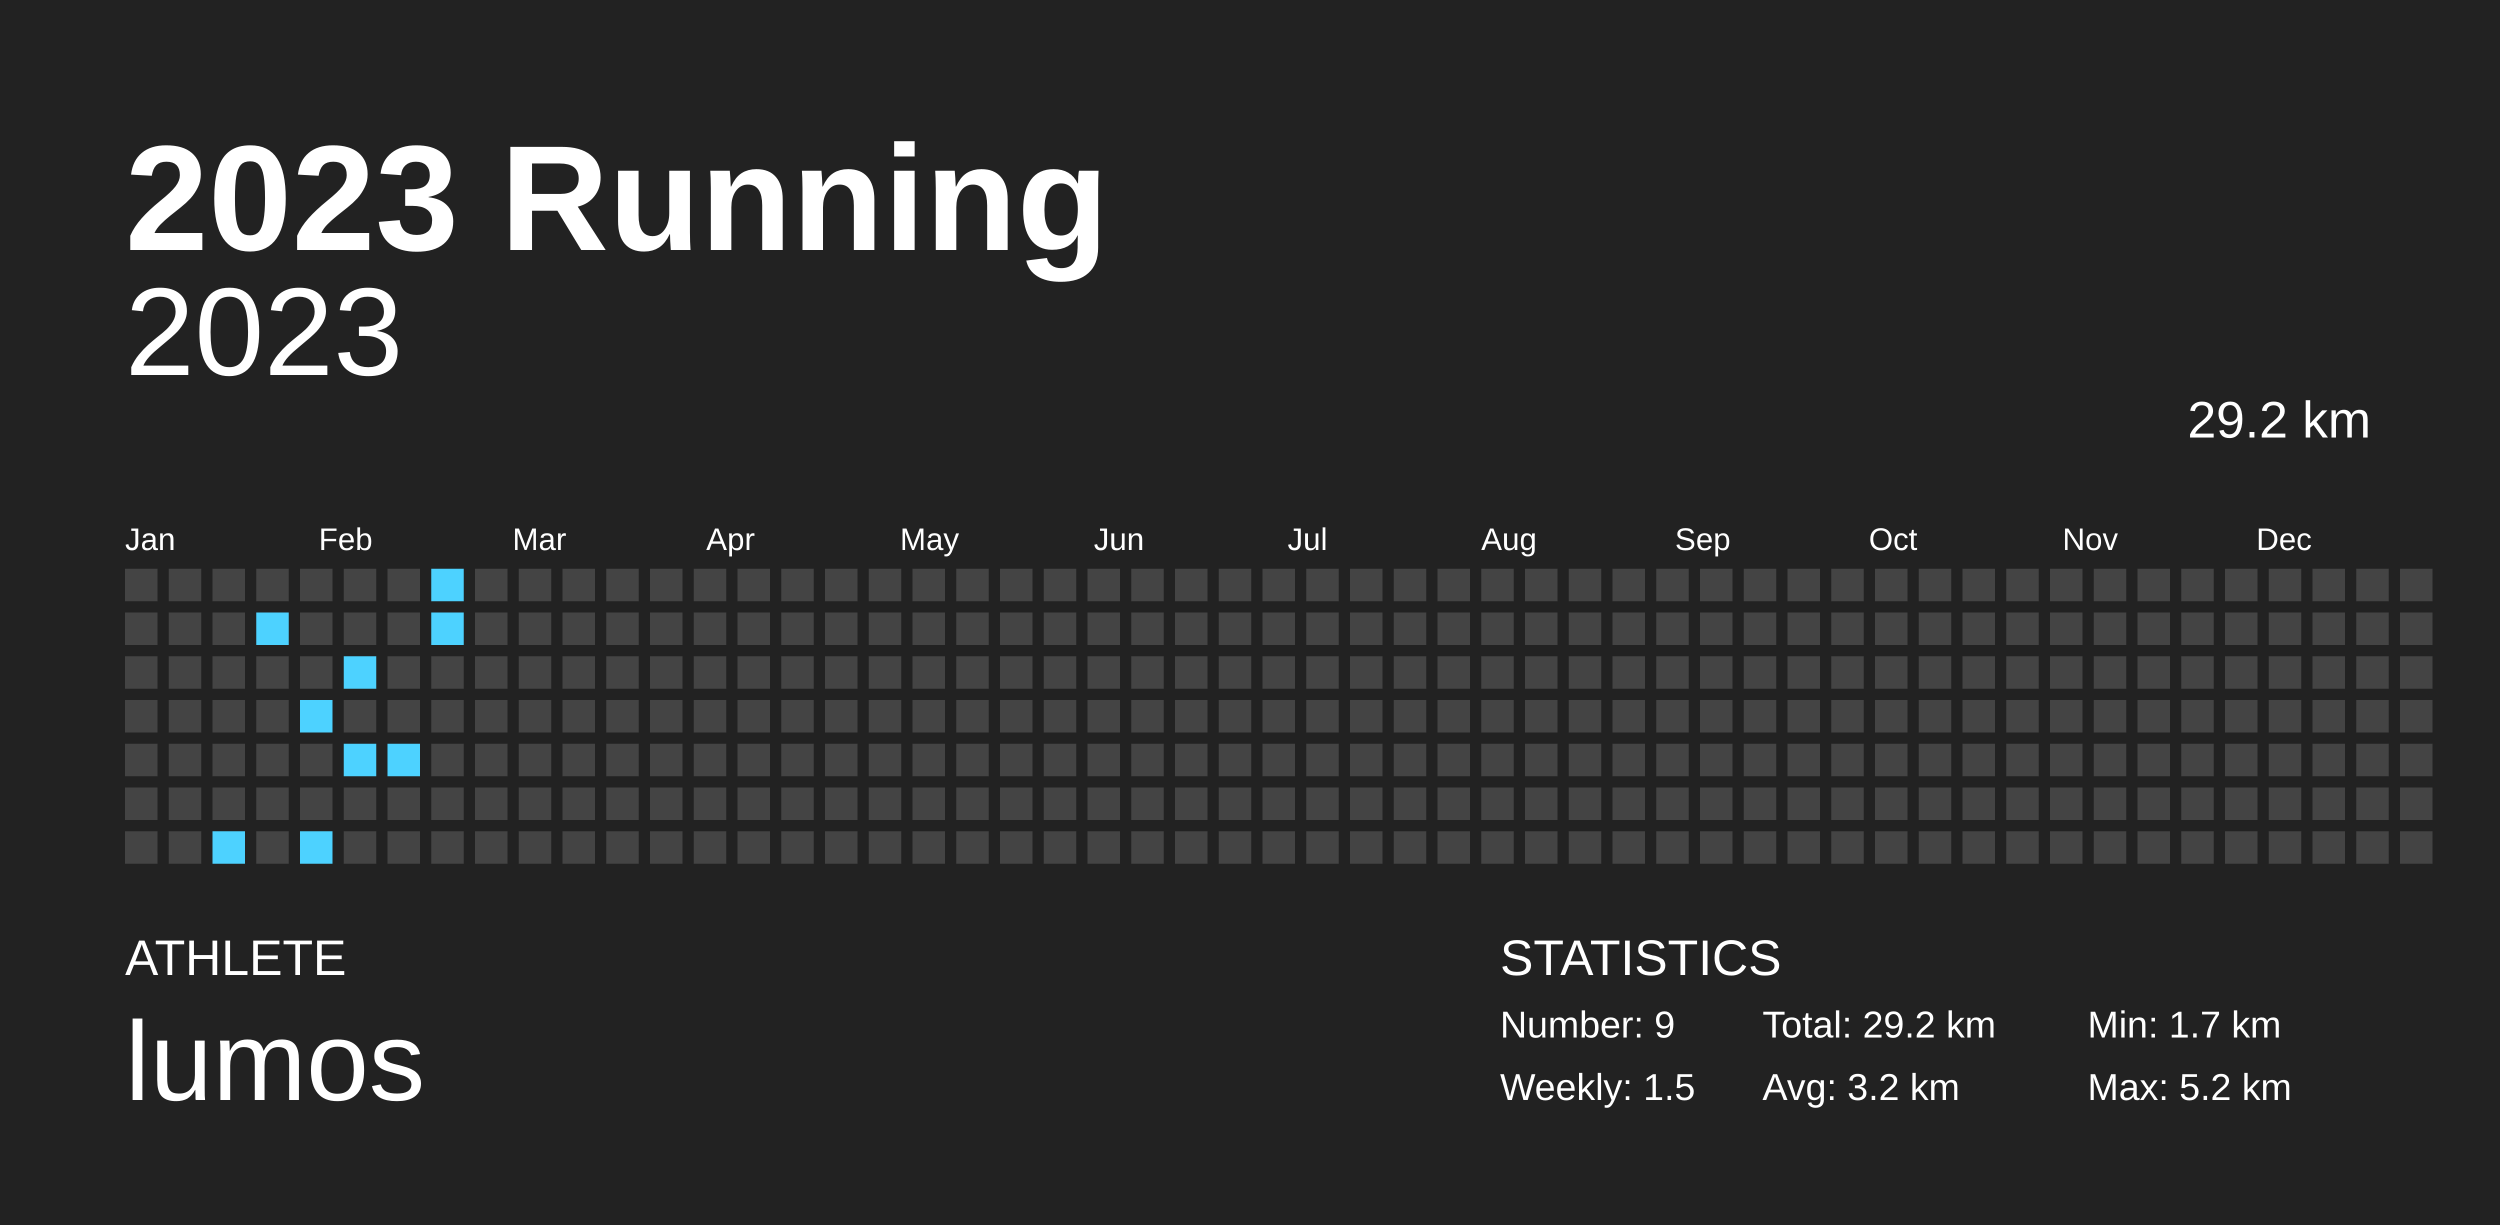
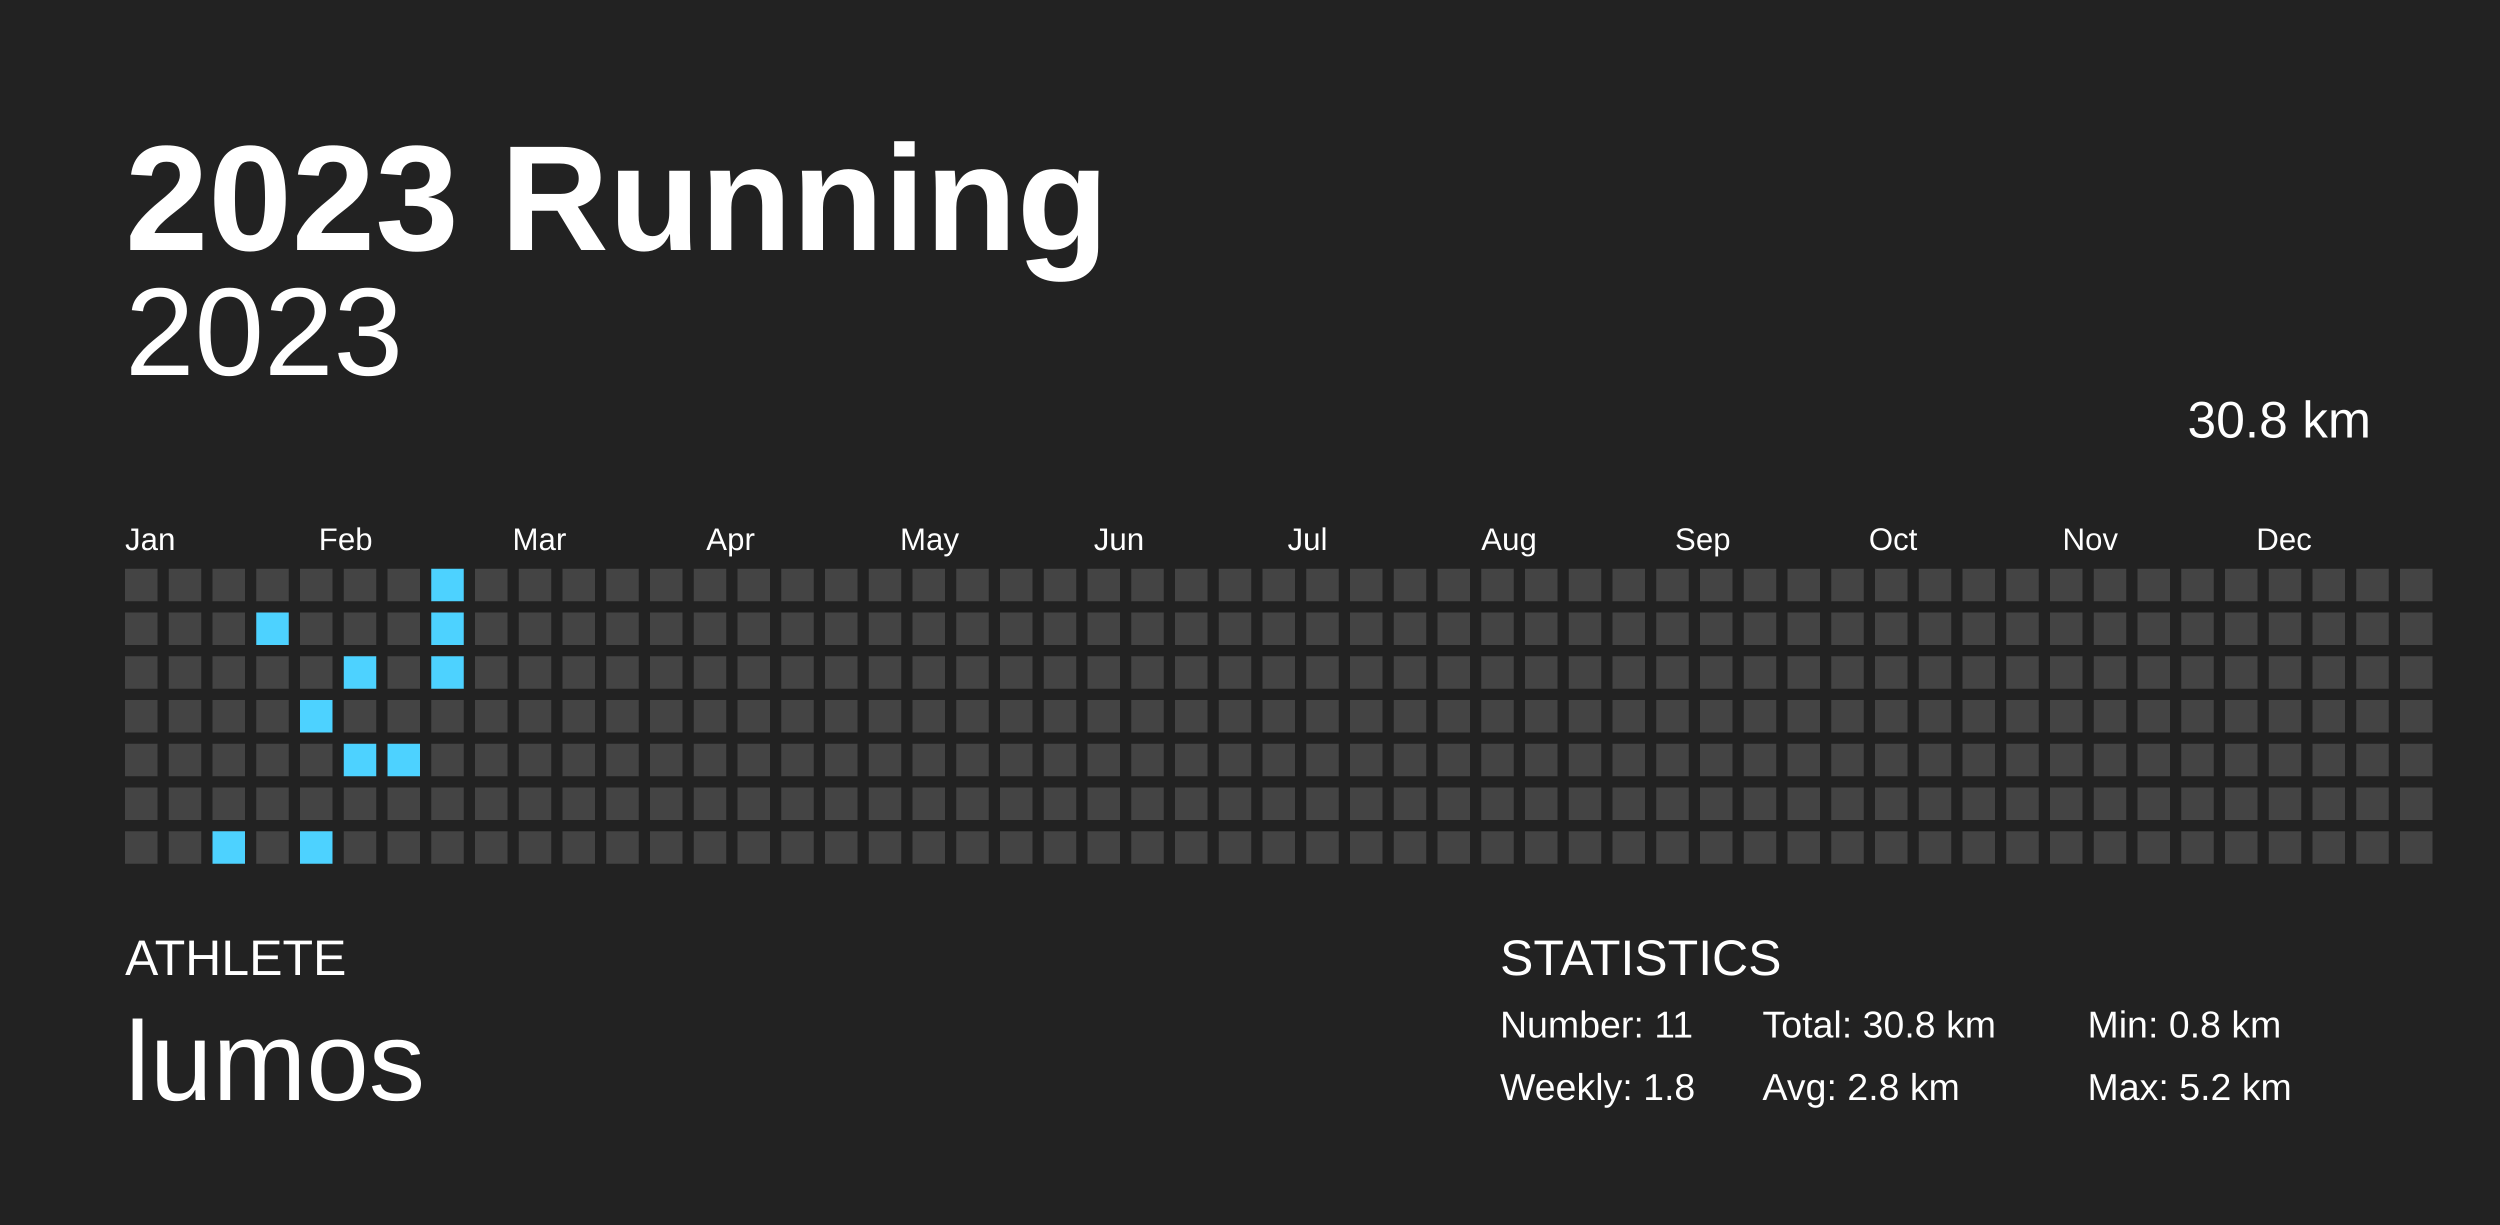
<svg xmlns="http://www.w3.org/2000/svg" baseProfile="full" height="98mm" version="1.1" viewBox="0,0,200,98" width="200mm">
  <defs />
  <rect fill="#222222" height="98" width="200" x="0" y="0" />
  <text fill="#FFFFFF" style="font-size:12px; font-family:Arial; font-weight:bold;" x="10" y="20">2023 Running</text>
  <text fill="#FFFFFF" style="font-size:4px; font-family:Arial" x="10" y="78">ATHLETE</text>
  <text fill="#FFFFFF" style="font-size:9px; font-family:Arial" x="10" y="88">lumos</text>
  <text fill="#FFFFFF" style="font-size:4px; font-family:Arial" x="120" y="78">STATISTICS</text>
-   <text fill="#FFFFFF" style="font-size:3px; font-family:Arial" x="120" y="83">Number: 9</text>
-   <text fill="#FFFFFF" style="font-size:3px; font-family:Arial" x="120" y="88">Weekly: 1.5</text>
-   <text fill="#FFFFFF" style="font-size:3px; font-family:Arial" x="141" y="83">Total: 29.2 km</text>
-   <text fill="#FFFFFF" style="font-size:3px; font-family:Arial" x="141" y="88">Avg: 3.2 km</text>
-   <text fill="#FFFFFF" style="font-size:3px; font-family:Arial" x="167" y="83">Min: 1.7 km</text>
+   <text fill="#FFFFFF" style="font-size:3px; font-family:Arial" x="120" y="83">Number: 11</text>
+   <text fill="#FFFFFF" style="font-size:3px; font-family:Arial" x="120" y="88">Weekly: 1.8</text>
+   <text fill="#FFFFFF" style="font-size:3px; font-family:Arial" x="141" y="83">Total: 30.8 km</text>
+   <text fill="#FFFFFF" style="font-size:3px; font-family:Arial" x="141" y="88">Avg: 2.8 km</text>
+   <text fill="#FFFFFF" style="font-size:3px; font-family:Arial" x="167" y="83">Min: 0.8 km</text>
  <text fill="#FFFFFF" style="font-size:3px; font-family:Arial" x="167" y="88">Max: 5.2 km</text>
  <text alignment-baseline="hanging" fill="#FFFFFF" style="font-size:10.0px; font-family:Arial;" x="10" y="30">2023</text>
-   <text alignment-baseline="hanging" fill="#FFFFFF" style="font-size:4.125px; font-family:Arial;" x="175" y="35">29.2 km</text>
+   <text alignment-baseline="hanging" fill="#FFFFFF" style="font-size:4.125px; font-family:Arial;" x="175" y="35">30.8 km</text>
  <text fill="#FFFFFF" style="font-size:2.5px; font-family:Arial" x="10.0" y="44">Jan</text>
  <text fill="#FFFFFF" style="font-size:2.5px; font-family:Arial" x="25.5" y="44">Feb</text>
  <text fill="#FFFFFF" style="font-size:2.5px; font-family:Arial" x="41.0" y="44">Mar</text>
  <text fill="#FFFFFF" style="font-size:2.5px; font-family:Arial" x="56.5" y="44">Apr</text>
  <text fill="#FFFFFF" style="font-size:2.5px; font-family:Arial" x="72.0" y="44">May</text>
  <text fill="#FFFFFF" style="font-size:2.5px; font-family:Arial" x="87.5" y="44">Jun</text>
  <text fill="#FFFFFF" style="font-size:2.5px; font-family:Arial" x="103.0" y="44">Jul</text>
  <text fill="#FFFFFF" style="font-size:2.5px; font-family:Arial" x="118.5" y="44">Aug</text>
  <text fill="#FFFFFF" style="font-size:2.5px; font-family:Arial" x="134.0" y="44">Sep</text>
  <text fill="#FFFFFF" style="font-size:2.5px; font-family:Arial" x="149.5" y="44">Oct</text>
  <text fill="#FFFFFF" style="font-size:2.5px; font-family:Arial" x="165.0" y="44">Nov</text>
  <text fill="#FFFFFF" style="font-size:2.5px; font-family:Arial" x="180.5" y="44">Dec</text>
  <rect fill="#444444" height="2.6" width="2.6" x="10.0" y="45.5" />
  <rect fill="#444444" height="2.6" width="2.6" x="10.0" y="49.0" />
  <rect fill="#444444" height="2.6" width="2.6" x="10.0" y="52.5" />
  <rect fill="#444444" height="2.6" width="2.6" x="10.0" y="56.0" />
  <rect fill="#444444" height="2.6" width="2.6" x="10.0" y="59.5" />
  <rect fill="#444444" height="2.6" width="2.6" x="10.0" y="63.0" />
  <rect fill="#444444" height="2.6" width="2.6" x="10.0" y="66.5" />
  <rect fill="#444444" height="2.6" width="2.6" x="13.5" y="45.5" />
  <rect fill="#444444" height="2.6" width="2.6" x="13.5" y="49.0" />
  <rect fill="#444444" height="2.6" width="2.6" x="13.5" y="52.5" />
  <rect fill="#444444" height="2.6" width="2.6" x="13.5" y="56.0" />
  <rect fill="#444444" height="2.6" width="2.6" x="13.5" y="59.5" />
  <rect fill="#444444" height="2.6" width="2.6" x="13.5" y="63.0" />
  <rect fill="#444444" height="2.6" width="2.6" x="13.5" y="66.5" />
  <rect fill="#444444" height="2.6" width="2.6" x="17.0" y="45.5" />
  <rect fill="#444444" height="2.6" width="2.6" x="17.0" y="49.0" />
  <rect fill="#444444" height="2.6" width="2.6" x="17.0" y="52.5" />
  <rect fill="#444444" height="2.6" width="2.6" x="17.0" y="56.0" />
  <rect fill="#444444" height="2.6" width="2.6" x="17.0" y="59.5" />
  <rect fill="#444444" height="2.6" width="2.6" x="17.0" y="63.0" />
  <rect fill="#4dd2ff" height="2.6" width="2.6" x="17.0" y="66.5" />
  <rect fill="#444444" height="2.6" width="2.6" x="20.5" y="45.5" />
  <rect fill="#4dd2ff" height="2.6" width="2.6" x="20.5" y="49.0" />
  <rect fill="#444444" height="2.6" width="2.6" x="20.5" y="52.5" />
  <rect fill="#444444" height="2.6" width="2.6" x="20.5" y="56.0" />
  <rect fill="#444444" height="2.6" width="2.6" x="20.5" y="59.5" />
  <rect fill="#444444" height="2.6" width="2.6" x="20.5" y="63.0" />
  <rect fill="#444444" height="2.6" width="2.6" x="20.5" y="66.5" />
  <rect fill="#444444" height="2.6" width="2.6" x="24.0" y="45.5" />
  <rect fill="#444444" height="2.6" width="2.6" x="24.0" y="49.0" />
  <rect fill="#444444" height="2.6" width="2.6" x="24.0" y="52.5" />
  <rect fill="#4dd2ff" height="2.6" width="2.6" x="24.0" y="56.0" />
  <rect fill="#444444" height="2.6" width="2.6" x="24.0" y="59.5" />
  <rect fill="#444444" height="2.6" width="2.6" x="24.0" y="63.0" />
  <rect fill="#4dd2ff" height="2.6" width="2.6" x="24.0" y="66.5" />
  <rect fill="#444444" height="2.6" width="2.6" x="27.5" y="45.5" />
  <rect fill="#444444" height="2.6" width="2.6" x="27.5" y="49.0" />
  <rect fill="#4dd2ff" height="2.6" width="2.6" x="27.5" y="52.5" />
  <rect fill="#444444" height="2.6" width="2.6" x="27.5" y="56.0" />
  <rect fill="#4dd2ff" height="2.6" width="2.6" x="27.5" y="59.5" />
  <rect fill="#444444" height="2.6" width="2.6" x="27.5" y="63.0" />
  <rect fill="#444444" height="2.6" width="2.6" x="27.5" y="66.5" />
  <rect fill="#444444" height="2.6" width="2.6" x="31.0" y="45.5" />
  <rect fill="#444444" height="2.6" width="2.6" x="31.0" y="49.0" />
  <rect fill="#444444" height="2.6" width="2.6" x="31.0" y="52.5" />
  <rect fill="#444444" height="2.6" width="2.6" x="31.0" y="56.0" />
  <rect fill="#4dd2ff" height="2.6" width="2.6" x="31.0" y="59.5" />
  <rect fill="#444444" height="2.6" width="2.6" x="31.0" y="63.0" />
  <rect fill="#444444" height="2.6" width="2.6" x="31.0" y="66.5" />
  <rect fill="#4dd2ff" height="2.6" width="2.6" x="34.5" y="45.5" />
  <rect fill="#4dd2ff" height="2.6" width="2.6" x="34.5" y="49.0" />
-   <rect fill="#444444" height="2.6" width="2.6" x="34.5" y="52.5" />
+   <rect fill="#4dd2ff" height="2.6" width="2.6" x="34.5" y="52.5" />
  <rect fill="#444444" height="2.6" width="2.6" x="34.5" y="56.0" />
  <rect fill="#444444" height="2.6" width="2.6" x="34.5" y="59.5" />
  <rect fill="#444444" height="2.6" width="2.6" x="34.5" y="63.0" />
  <rect fill="#444444" height="2.6" width="2.6" x="34.5" y="66.5" />
  <rect fill="#444444" height="2.6" width="2.6" x="38.0" y="45.5" />
  <rect fill="#444444" height="2.6" width="2.6" x="38.0" y="49.0" />
  <rect fill="#444444" height="2.6" width="2.6" x="38.0" y="52.5" />
  <rect fill="#444444" height="2.6" width="2.6" x="38.0" y="56.0" />
  <rect fill="#444444" height="2.6" width="2.6" x="38.0" y="59.5" />
  <rect fill="#444444" height="2.6" width="2.6" x="38.0" y="63.0" />
  <rect fill="#444444" height="2.6" width="2.6" x="38.0" y="66.5" />
  <rect fill="#444444" height="2.6" width="2.6" x="41.5" y="45.5" />
  <rect fill="#444444" height="2.6" width="2.6" x="41.5" y="49.0" />
  <rect fill="#444444" height="2.6" width="2.6" x="41.5" y="52.5" />
  <rect fill="#444444" height="2.6" width="2.6" x="41.5" y="56.0" />
  <rect fill="#444444" height="2.6" width="2.6" x="41.5" y="59.5" />
  <rect fill="#444444" height="2.6" width="2.6" x="41.5" y="63.0" />
  <rect fill="#444444" height="2.6" width="2.6" x="41.5" y="66.5" />
  <rect fill="#444444" height="2.6" width="2.6" x="45.0" y="45.5" />
  <rect fill="#444444" height="2.6" width="2.6" x="45.0" y="49.0" />
  <rect fill="#444444" height="2.6" width="2.6" x="45.0" y="52.5" />
  <rect fill="#444444" height="2.6" width="2.6" x="45.0" y="56.0" />
  <rect fill="#444444" height="2.6" width="2.6" x="45.0" y="59.5" />
  <rect fill="#444444" height="2.6" width="2.6" x="45.0" y="63.0" />
  <rect fill="#444444" height="2.6" width="2.6" x="45.0" y="66.5" />
  <rect fill="#444444" height="2.6" width="2.6" x="48.5" y="45.5" />
  <rect fill="#444444" height="2.6" width="2.6" x="48.5" y="49.0" />
  <rect fill="#444444" height="2.6" width="2.6" x="48.5" y="52.5" />
  <rect fill="#444444" height="2.6" width="2.6" x="48.5" y="56.0" />
  <rect fill="#444444" height="2.6" width="2.6" x="48.5" y="59.5" />
  <rect fill="#444444" height="2.6" width="2.6" x="48.5" y="63.0" />
  <rect fill="#444444" height="2.6" width="2.6" x="48.5" y="66.5" />
  <rect fill="#444444" height="2.6" width="2.6" x="52.0" y="45.5" />
  <rect fill="#444444" height="2.6" width="2.6" x="52.0" y="49.0" />
  <rect fill="#444444" height="2.6" width="2.6" x="52.0" y="52.5" />
  <rect fill="#444444" height="2.6" width="2.6" x="52.0" y="56.0" />
  <rect fill="#444444" height="2.6" width="2.6" x="52.0" y="59.5" />
  <rect fill="#444444" height="2.6" width="2.6" x="52.0" y="63.0" />
  <rect fill="#444444" height="2.6" width="2.6" x="52.0" y="66.5" />
  <rect fill="#444444" height="2.6" width="2.6" x="55.5" y="45.5" />
  <rect fill="#444444" height="2.6" width="2.6" x="55.5" y="49.0" />
  <rect fill="#444444" height="2.6" width="2.6" x="55.5" y="52.5" />
  <rect fill="#444444" height="2.6" width="2.6" x="55.5" y="56.0" />
  <rect fill="#444444" height="2.6" width="2.6" x="55.5" y="59.5" />
  <rect fill="#444444" height="2.6" width="2.6" x="55.5" y="63.0" />
  <rect fill="#444444" height="2.6" width="2.6" x="55.5" y="66.5" />
  <rect fill="#444444" height="2.6" width="2.6" x="59.0" y="45.5" />
  <rect fill="#444444" height="2.6" width="2.6" x="59.0" y="49.0" />
  <rect fill="#444444" height="2.6" width="2.6" x="59.0" y="52.5" />
  <rect fill="#444444" height="2.6" width="2.6" x="59.0" y="56.0" />
  <rect fill="#444444" height="2.6" width="2.6" x="59.0" y="59.5" />
  <rect fill="#444444" height="2.6" width="2.6" x="59.0" y="63.0" />
  <rect fill="#444444" height="2.6" width="2.6" x="59.0" y="66.5" />
  <rect fill="#444444" height="2.6" width="2.6" x="62.5" y="45.5" />
  <rect fill="#444444" height="2.6" width="2.6" x="62.5" y="49.0" />
  <rect fill="#444444" height="2.6" width="2.6" x="62.5" y="52.5" />
  <rect fill="#444444" height="2.6" width="2.6" x="62.5" y="56.0" />
  <rect fill="#444444" height="2.6" width="2.6" x="62.5" y="59.5" />
  <rect fill="#444444" height="2.6" width="2.6" x="62.5" y="63.0" />
  <rect fill="#444444" height="2.6" width="2.6" x="62.5" y="66.5" />
  <rect fill="#444444" height="2.6" width="2.6" x="66.0" y="45.5" />
  <rect fill="#444444" height="2.6" width="2.6" x="66.0" y="49.0" />
  <rect fill="#444444" height="2.6" width="2.6" x="66.0" y="52.5" />
  <rect fill="#444444" height="2.6" width="2.6" x="66.0" y="56.0" />
  <rect fill="#444444" height="2.6" width="2.6" x="66.0" y="59.5" />
  <rect fill="#444444" height="2.6" width="2.6" x="66.0" y="63.0" />
  <rect fill="#444444" height="2.6" width="2.6" x="66.0" y="66.5" />
  <rect fill="#444444" height="2.6" width="2.6" x="69.5" y="45.5" />
  <rect fill="#444444" height="2.6" width="2.6" x="69.5" y="49.0" />
  <rect fill="#444444" height="2.6" width="2.6" x="69.5" y="52.5" />
  <rect fill="#444444" height="2.6" width="2.6" x="69.5" y="56.0" />
  <rect fill="#444444" height="2.6" width="2.6" x="69.5" y="59.5" />
  <rect fill="#444444" height="2.6" width="2.6" x="69.5" y="63.0" />
  <rect fill="#444444" height="2.6" width="2.6" x="69.5" y="66.5" />
  <rect fill="#444444" height="2.6" width="2.6" x="73.0" y="45.5" />
  <rect fill="#444444" height="2.6" width="2.6" x="73.0" y="49.0" />
  <rect fill="#444444" height="2.6" width="2.6" x="73.0" y="52.5" />
  <rect fill="#444444" height="2.6" width="2.6" x="73.0" y="56.0" />
  <rect fill="#444444" height="2.6" width="2.6" x="73.0" y="59.5" />
  <rect fill="#444444" height="2.6" width="2.6" x="73.0" y="63.0" />
  <rect fill="#444444" height="2.6" width="2.6" x="73.0" y="66.5" />
  <rect fill="#444444" height="2.6" width="2.6" x="76.5" y="45.5" />
  <rect fill="#444444" height="2.6" width="2.6" x="76.5" y="49.0" />
  <rect fill="#444444" height="2.6" width="2.6" x="76.5" y="52.5" />
  <rect fill="#444444" height="2.6" width="2.6" x="76.5" y="56.0" />
  <rect fill="#444444" height="2.6" width="2.6" x="76.5" y="59.5" />
  <rect fill="#444444" height="2.6" width="2.6" x="76.5" y="63.0" />
  <rect fill="#444444" height="2.6" width="2.6" x="76.5" y="66.5" />
  <rect fill="#444444" height="2.6" width="2.6" x="80.0" y="45.5" />
  <rect fill="#444444" height="2.6" width="2.6" x="80.0" y="49.0" />
  <rect fill="#444444" height="2.6" width="2.6" x="80.0" y="52.5" />
  <rect fill="#444444" height="2.6" width="2.6" x="80.0" y="56.0" />
  <rect fill="#444444" height="2.6" width="2.6" x="80.0" y="59.5" />
  <rect fill="#444444" height="2.6" width="2.6" x="80.0" y="63.0" />
  <rect fill="#444444" height="2.6" width="2.6" x="80.0" y="66.5" />
  <rect fill="#444444" height="2.6" width="2.6" x="83.5" y="45.5" />
  <rect fill="#444444" height="2.6" width="2.6" x="83.5" y="49.0" />
  <rect fill="#444444" height="2.6" width="2.6" x="83.5" y="52.5" />
  <rect fill="#444444" height="2.6" width="2.6" x="83.5" y="56.0" />
  <rect fill="#444444" height="2.6" width="2.6" x="83.5" y="59.5" />
  <rect fill="#444444" height="2.6" width="2.6" x="83.5" y="63.0" />
  <rect fill="#444444" height="2.6" width="2.6" x="83.5" y="66.5" />
  <rect fill="#444444" height="2.6" width="2.6" x="87.0" y="45.5" />
  <rect fill="#444444" height="2.6" width="2.6" x="87.0" y="49.0" />
  <rect fill="#444444" height="2.6" width="2.6" x="87.0" y="52.5" />
  <rect fill="#444444" height="2.6" width="2.6" x="87.0" y="56.0" />
  <rect fill="#444444" height="2.6" width="2.6" x="87.0" y="59.5" />
  <rect fill="#444444" height="2.6" width="2.6" x="87.0" y="63.0" />
  <rect fill="#444444" height="2.6" width="2.6" x="87.0" y="66.5" />
  <rect fill="#444444" height="2.6" width="2.6" x="90.5" y="45.5" />
  <rect fill="#444444" height="2.6" width="2.6" x="90.5" y="49.0" />
  <rect fill="#444444" height="2.6" width="2.6" x="90.5" y="52.5" />
  <rect fill="#444444" height="2.6" width="2.6" x="90.5" y="56.0" />
  <rect fill="#444444" height="2.6" width="2.6" x="90.5" y="59.5" />
  <rect fill="#444444" height="2.6" width="2.6" x="90.5" y="63.0" />
  <rect fill="#444444" height="2.6" width="2.6" x="90.5" y="66.5" />
  <rect fill="#444444" height="2.6" width="2.6" x="94.0" y="45.5" />
  <rect fill="#444444" height="2.6" width="2.6" x="94.0" y="49.0" />
  <rect fill="#444444" height="2.6" width="2.6" x="94.0" y="52.5" />
  <rect fill="#444444" height="2.6" width="2.6" x="94.0" y="56.0" />
  <rect fill="#444444" height="2.6" width="2.6" x="94.0" y="59.5" />
  <rect fill="#444444" height="2.6" width="2.6" x="94.0" y="63.0" />
  <rect fill="#444444" height="2.6" width="2.6" x="94.0" y="66.5" />
  <rect fill="#444444" height="2.6" width="2.6" x="97.5" y="45.5" />
  <rect fill="#444444" height="2.6" width="2.6" x="97.5" y="49.0" />
  <rect fill="#444444" height="2.6" width="2.6" x="97.5" y="52.5" />
  <rect fill="#444444" height="2.6" width="2.6" x="97.5" y="56.0" />
  <rect fill="#444444" height="2.6" width="2.6" x="97.5" y="59.5" />
  <rect fill="#444444" height="2.6" width="2.6" x="97.5" y="63.0" />
  <rect fill="#444444" height="2.6" width="2.6" x="97.5" y="66.5" />
  <rect fill="#444444" height="2.6" width="2.6" x="101.0" y="45.5" />
  <rect fill="#444444" height="2.6" width="2.6" x="101.0" y="49.0" />
  <rect fill="#444444" height="2.6" width="2.6" x="101.0" y="52.5" />
  <rect fill="#444444" height="2.6" width="2.6" x="101.0" y="56.0" />
  <rect fill="#444444" height="2.6" width="2.6" x="101.0" y="59.5" />
  <rect fill="#444444" height="2.6" width="2.6" x="101.0" y="63.0" />
  <rect fill="#444444" height="2.6" width="2.6" x="101.0" y="66.5" />
  <rect fill="#444444" height="2.6" width="2.6" x="104.5" y="45.5" />
  <rect fill="#444444" height="2.6" width="2.6" x="104.5" y="49.0" />
  <rect fill="#444444" height="2.6" width="2.6" x="104.5" y="52.5" />
  <rect fill="#444444" height="2.6" width="2.6" x="104.5" y="56.0" />
  <rect fill="#444444" height="2.6" width="2.6" x="104.5" y="59.5" />
  <rect fill="#444444" height="2.6" width="2.6" x="104.5" y="63.0" />
  <rect fill="#444444" height="2.6" width="2.6" x="104.5" y="66.5" />
  <rect fill="#444444" height="2.6" width="2.6" x="108.0" y="45.5" />
  <rect fill="#444444" height="2.6" width="2.6" x="108.0" y="49.0" />
  <rect fill="#444444" height="2.6" width="2.6" x="108.0" y="52.5" />
  <rect fill="#444444" height="2.6" width="2.6" x="108.0" y="56.0" />
  <rect fill="#444444" height="2.6" width="2.6" x="108.0" y="59.5" />
  <rect fill="#444444" height="2.6" width="2.6" x="108.0" y="63.0" />
  <rect fill="#444444" height="2.6" width="2.6" x="108.0" y="66.5" />
  <rect fill="#444444" height="2.6" width="2.6" x="111.5" y="45.5" />
  <rect fill="#444444" height="2.6" width="2.6" x="111.5" y="49.0" />
  <rect fill="#444444" height="2.6" width="2.6" x="111.5" y="52.5" />
  <rect fill="#444444" height="2.6" width="2.6" x="111.5" y="56.0" />
  <rect fill="#444444" height="2.6" width="2.6" x="111.5" y="59.5" />
  <rect fill="#444444" height="2.6" width="2.6" x="111.5" y="63.0" />
  <rect fill="#444444" height="2.6" width="2.6" x="111.5" y="66.5" />
  <rect fill="#444444" height="2.6" width="2.6" x="115.0" y="45.5" />
  <rect fill="#444444" height="2.6" width="2.6" x="115.0" y="49.0" />
  <rect fill="#444444" height="2.6" width="2.6" x="115.0" y="52.5" />
  <rect fill="#444444" height="2.6" width="2.6" x="115.0" y="56.0" />
  <rect fill="#444444" height="2.6" width="2.6" x="115.0" y="59.5" />
  <rect fill="#444444" height="2.6" width="2.6" x="115.0" y="63.0" />
  <rect fill="#444444" height="2.6" width="2.6" x="115.0" y="66.5" />
  <rect fill="#444444" height="2.6" width="2.6" x="118.5" y="45.5" />
  <rect fill="#444444" height="2.6" width="2.6" x="118.5" y="49.0" />
  <rect fill="#444444" height="2.6" width="2.6" x="118.5" y="52.5" />
  <rect fill="#444444" height="2.6" width="2.6" x="118.5" y="56.0" />
  <rect fill="#444444" height="2.6" width="2.6" x="118.5" y="59.5" />
  <rect fill="#444444" height="2.6" width="2.6" x="118.5" y="63.0" />
  <rect fill="#444444" height="2.6" width="2.6" x="118.5" y="66.5" />
  <rect fill="#444444" height="2.6" width="2.6" x="122.0" y="45.5" />
  <rect fill="#444444" height="2.6" width="2.6" x="122.0" y="49.0" />
  <rect fill="#444444" height="2.6" width="2.6" x="122.0" y="52.5" />
  <rect fill="#444444" height="2.6" width="2.6" x="122.0" y="56.0" />
  <rect fill="#444444" height="2.6" width="2.6" x="122.0" y="59.5" />
  <rect fill="#444444" height="2.6" width="2.6" x="122.0" y="63.0" />
  <rect fill="#444444" height="2.6" width="2.6" x="122.0" y="66.5" />
  <rect fill="#444444" height="2.6" width="2.6" x="125.5" y="45.5" />
  <rect fill="#444444" height="2.6" width="2.6" x="125.5" y="49.0" />
  <rect fill="#444444" height="2.6" width="2.6" x="125.5" y="52.5" />
  <rect fill="#444444" height="2.6" width="2.6" x="125.5" y="56.0" />
  <rect fill="#444444" height="2.6" width="2.6" x="125.5" y="59.5" />
  <rect fill="#444444" height="2.6" width="2.6" x="125.5" y="63.0" />
  <rect fill="#444444" height="2.6" width="2.6" x="125.5" y="66.5" />
  <rect fill="#444444" height="2.6" width="2.6" x="129.0" y="45.5" />
  <rect fill="#444444" height="2.6" width="2.6" x="129.0" y="49.0" />
  <rect fill="#444444" height="2.6" width="2.6" x="129.0" y="52.5" />
  <rect fill="#444444" height="2.6" width="2.6" x="129.0" y="56.0" />
  <rect fill="#444444" height="2.6" width="2.6" x="129.0" y="59.5" />
  <rect fill="#444444" height="2.6" width="2.6" x="129.0" y="63.0" />
  <rect fill="#444444" height="2.6" width="2.6" x="129.0" y="66.5" />
  <rect fill="#444444" height="2.6" width="2.6" x="132.5" y="45.5" />
  <rect fill="#444444" height="2.6" width="2.6" x="132.5" y="49.0" />
  <rect fill="#444444" height="2.6" width="2.6" x="132.5" y="52.5" />
  <rect fill="#444444" height="2.6" width="2.6" x="132.5" y="56.0" />
  <rect fill="#444444" height="2.6" width="2.6" x="132.5" y="59.5" />
  <rect fill="#444444" height="2.6" width="2.6" x="132.5" y="63.0" />
  <rect fill="#444444" height="2.6" width="2.6" x="132.5" y="66.5" />
  <rect fill="#444444" height="2.6" width="2.6" x="136.0" y="45.5" />
  <rect fill="#444444" height="2.6" width="2.6" x="136.0" y="49.0" />
  <rect fill="#444444" height="2.6" width="2.6" x="136.0" y="52.5" />
  <rect fill="#444444" height="2.6" width="2.6" x="136.0" y="56.0" />
  <rect fill="#444444" height="2.6" width="2.6" x="136.0" y="59.5" />
  <rect fill="#444444" height="2.6" width="2.6" x="136.0" y="63.0" />
  <rect fill="#444444" height="2.6" width="2.6" x="136.0" y="66.5" />
  <rect fill="#444444" height="2.6" width="2.6" x="139.5" y="45.5" />
  <rect fill="#444444" height="2.6" width="2.6" x="139.5" y="49.0" />
  <rect fill="#444444" height="2.6" width="2.6" x="139.5" y="52.5" />
  <rect fill="#444444" height="2.6" width="2.6" x="139.5" y="56.0" />
  <rect fill="#444444" height="2.6" width="2.6" x="139.5" y="59.5" />
  <rect fill="#444444" height="2.6" width="2.6" x="139.5" y="63.0" />
  <rect fill="#444444" height="2.6" width="2.6" x="139.5" y="66.5" />
  <rect fill="#444444" height="2.6" width="2.6" x="143.0" y="45.5" />
  <rect fill="#444444" height="2.6" width="2.6" x="143.0" y="49.0" />
  <rect fill="#444444" height="2.6" width="2.6" x="143.0" y="52.5" />
  <rect fill="#444444" height="2.6" width="2.6" x="143.0" y="56.0" />
  <rect fill="#444444" height="2.6" width="2.6" x="143.0" y="59.5" />
  <rect fill="#444444" height="2.6" width="2.6" x="143.0" y="63.0" />
  <rect fill="#444444" height="2.6" width="2.6" x="143.0" y="66.5" />
  <rect fill="#444444" height="2.6" width="2.6" x="146.5" y="45.5" />
  <rect fill="#444444" height="2.6" width="2.6" x="146.5" y="49.0" />
  <rect fill="#444444" height="2.6" width="2.6" x="146.5" y="52.5" />
  <rect fill="#444444" height="2.6" width="2.6" x="146.5" y="56.0" />
  <rect fill="#444444" height="2.6" width="2.6" x="146.5" y="59.5" />
  <rect fill="#444444" height="2.6" width="2.6" x="146.5" y="63.0" />
  <rect fill="#444444" height="2.6" width="2.6" x="146.5" y="66.5" />
  <rect fill="#444444" height="2.6" width="2.6" x="150.0" y="45.5" />
  <rect fill="#444444" height="2.6" width="2.6" x="150.0" y="49.0" />
  <rect fill="#444444" height="2.6" width="2.6" x="150.0" y="52.5" />
  <rect fill="#444444" height="2.6" width="2.6" x="150.0" y="56.0" />
  <rect fill="#444444" height="2.6" width="2.6" x="150.0" y="59.5" />
  <rect fill="#444444" height="2.6" width="2.6" x="150.0" y="63.0" />
  <rect fill="#444444" height="2.6" width="2.6" x="150.0" y="66.5" />
  <rect fill="#444444" height="2.6" width="2.6" x="153.5" y="45.5" />
  <rect fill="#444444" height="2.6" width="2.6" x="153.5" y="49.0" />
  <rect fill="#444444" height="2.6" width="2.6" x="153.5" y="52.5" />
  <rect fill="#444444" height="2.6" width="2.6" x="153.5" y="56.0" />
  <rect fill="#444444" height="2.6" width="2.6" x="153.5" y="59.5" />
  <rect fill="#444444" height="2.6" width="2.6" x="153.5" y="63.0" />
  <rect fill="#444444" height="2.6" width="2.6" x="153.5" y="66.5" />
  <rect fill="#444444" height="2.6" width="2.6" x="157.0" y="45.5" />
  <rect fill="#444444" height="2.6" width="2.6" x="157.0" y="49.0" />
  <rect fill="#444444" height="2.6" width="2.6" x="157.0" y="52.5" />
  <rect fill="#444444" height="2.6" width="2.6" x="157.0" y="56.0" />
  <rect fill="#444444" height="2.6" width="2.6" x="157.0" y="59.5" />
  <rect fill="#444444" height="2.6" width="2.6" x="157.0" y="63.0" />
  <rect fill="#444444" height="2.6" width="2.6" x="157.0" y="66.5" />
  <rect fill="#444444" height="2.6" width="2.6" x="160.5" y="45.5" />
  <rect fill="#444444" height="2.6" width="2.6" x="160.5" y="49.0" />
  <rect fill="#444444" height="2.6" width="2.6" x="160.5" y="52.5" />
  <rect fill="#444444" height="2.6" width="2.6" x="160.5" y="56.0" />
  <rect fill="#444444" height="2.6" width="2.6" x="160.5" y="59.5" />
  <rect fill="#444444" height="2.6" width="2.6" x="160.5" y="63.0" />
  <rect fill="#444444" height="2.6" width="2.6" x="160.5" y="66.5" />
  <rect fill="#444444" height="2.6" width="2.6" x="164.0" y="45.5" />
  <rect fill="#444444" height="2.6" width="2.6" x="164.0" y="49.0" />
  <rect fill="#444444" height="2.6" width="2.6" x="164.0" y="52.5" />
  <rect fill="#444444" height="2.6" width="2.6" x="164.0" y="56.0" />
  <rect fill="#444444" height="2.6" width="2.6" x="164.0" y="59.5" />
  <rect fill="#444444" height="2.6" width="2.6" x="164.0" y="63.0" />
  <rect fill="#444444" height="2.6" width="2.6" x="164.0" y="66.5" />
  <rect fill="#444444" height="2.6" width="2.6" x="167.5" y="45.5" />
  <rect fill="#444444" height="2.6" width="2.6" x="167.5" y="49.0" />
  <rect fill="#444444" height="2.6" width="2.6" x="167.5" y="52.5" />
  <rect fill="#444444" height="2.6" width="2.6" x="167.5" y="56.0" />
  <rect fill="#444444" height="2.6" width="2.6" x="167.5" y="59.5" />
  <rect fill="#444444" height="2.6" width="2.6" x="167.5" y="63.0" />
  <rect fill="#444444" height="2.6" width="2.6" x="167.5" y="66.5" />
  <rect fill="#444444" height="2.6" width="2.6" x="171.0" y="45.5" />
  <rect fill="#444444" height="2.6" width="2.6" x="171.0" y="49.0" />
  <rect fill="#444444" height="2.6" width="2.6" x="171.0" y="52.5" />
  <rect fill="#444444" height="2.6" width="2.6" x="171.0" y="56.0" />
  <rect fill="#444444" height="2.6" width="2.6" x="171.0" y="59.5" />
  <rect fill="#444444" height="2.6" width="2.6" x="171.0" y="63.0" />
  <rect fill="#444444" height="2.6" width="2.6" x="171.0" y="66.5" />
  <rect fill="#444444" height="2.6" width="2.6" x="174.5" y="45.5" />
  <rect fill="#444444" height="2.6" width="2.6" x="174.5" y="49.0" />
  <rect fill="#444444" height="2.6" width="2.6" x="174.5" y="52.5" />
  <rect fill="#444444" height="2.6" width="2.6" x="174.5" y="56.0" />
  <rect fill="#444444" height="2.6" width="2.6" x="174.5" y="59.5" />
  <rect fill="#444444" height="2.6" width="2.6" x="174.5" y="63.0" />
  <rect fill="#444444" height="2.6" width="2.6" x="174.5" y="66.5" />
  <rect fill="#444444" height="2.6" width="2.6" x="178.0" y="45.5" />
  <rect fill="#444444" height="2.6" width="2.6" x="178.0" y="49.0" />
  <rect fill="#444444" height="2.6" width="2.6" x="178.0" y="52.5" />
  <rect fill="#444444" height="2.6" width="2.6" x="178.0" y="56.0" />
  <rect fill="#444444" height="2.6" width="2.6" x="178.0" y="59.5" />
  <rect fill="#444444" height="2.6" width="2.6" x="178.0" y="63.0" />
  <rect fill="#444444" height="2.6" width="2.6" x="178.0" y="66.5" />
  <rect fill="#444444" height="2.6" width="2.6" x="181.5" y="45.5" />
  <rect fill="#444444" height="2.6" width="2.6" x="181.5" y="49.0" />
  <rect fill="#444444" height="2.6" width="2.6" x="181.5" y="52.5" />
  <rect fill="#444444" height="2.6" width="2.6" x="181.5" y="56.0" />
  <rect fill="#444444" height="2.6" width="2.6" x="181.5" y="59.5" />
  <rect fill="#444444" height="2.6" width="2.6" x="181.5" y="63.0" />
  <rect fill="#444444" height="2.6" width="2.6" x="181.5" y="66.5" />
  <rect fill="#444444" height="2.6" width="2.6" x="185.0" y="45.5" />
  <rect fill="#444444" height="2.6" width="2.6" x="185.0" y="49.0" />
  <rect fill="#444444" height="2.6" width="2.6" x="185.0" y="52.5" />
  <rect fill="#444444" height="2.6" width="2.6" x="185.0" y="56.0" />
  <rect fill="#444444" height="2.6" width="2.6" x="185.0" y="59.5" />
  <rect fill="#444444" height="2.6" width="2.6" x="185.0" y="63.0" />
  <rect fill="#444444" height="2.6" width="2.6" x="185.0" y="66.5" />
  <rect fill="#444444" height="2.6" width="2.6" x="188.5" y="45.5" />
  <rect fill="#444444" height="2.6" width="2.6" x="188.5" y="49.0" />
  <rect fill="#444444" height="2.6" width="2.6" x="188.5" y="52.5" />
  <rect fill="#444444" height="2.6" width="2.6" x="188.5" y="56.0" />
  <rect fill="#444444" height="2.6" width="2.6" x="188.5" y="59.5" />
  <rect fill="#444444" height="2.6" width="2.6" x="188.5" y="63.0" />
  <rect fill="#444444" height="2.6" width="2.6" x="188.5" y="66.5" />
  <rect fill="#444444" height="2.6" width="2.6" x="192.0" y="45.5" />
  <rect fill="#444444" height="2.6" width="2.6" x="192.0" y="49.0" />
  <rect fill="#444444" height="2.6" width="2.6" x="192.0" y="52.5" />
  <rect fill="#444444" height="2.6" width="2.6" x="192.0" y="56.0" />
  <rect fill="#444444" height="2.6" width="2.6" x="192.0" y="59.5" />
  <rect fill="#444444" height="2.6" width="2.6" x="192.0" y="63.0" />
  <rect fill="#444444" height="2.6" width="2.6" x="192.0" y="66.5" />
</svg>
